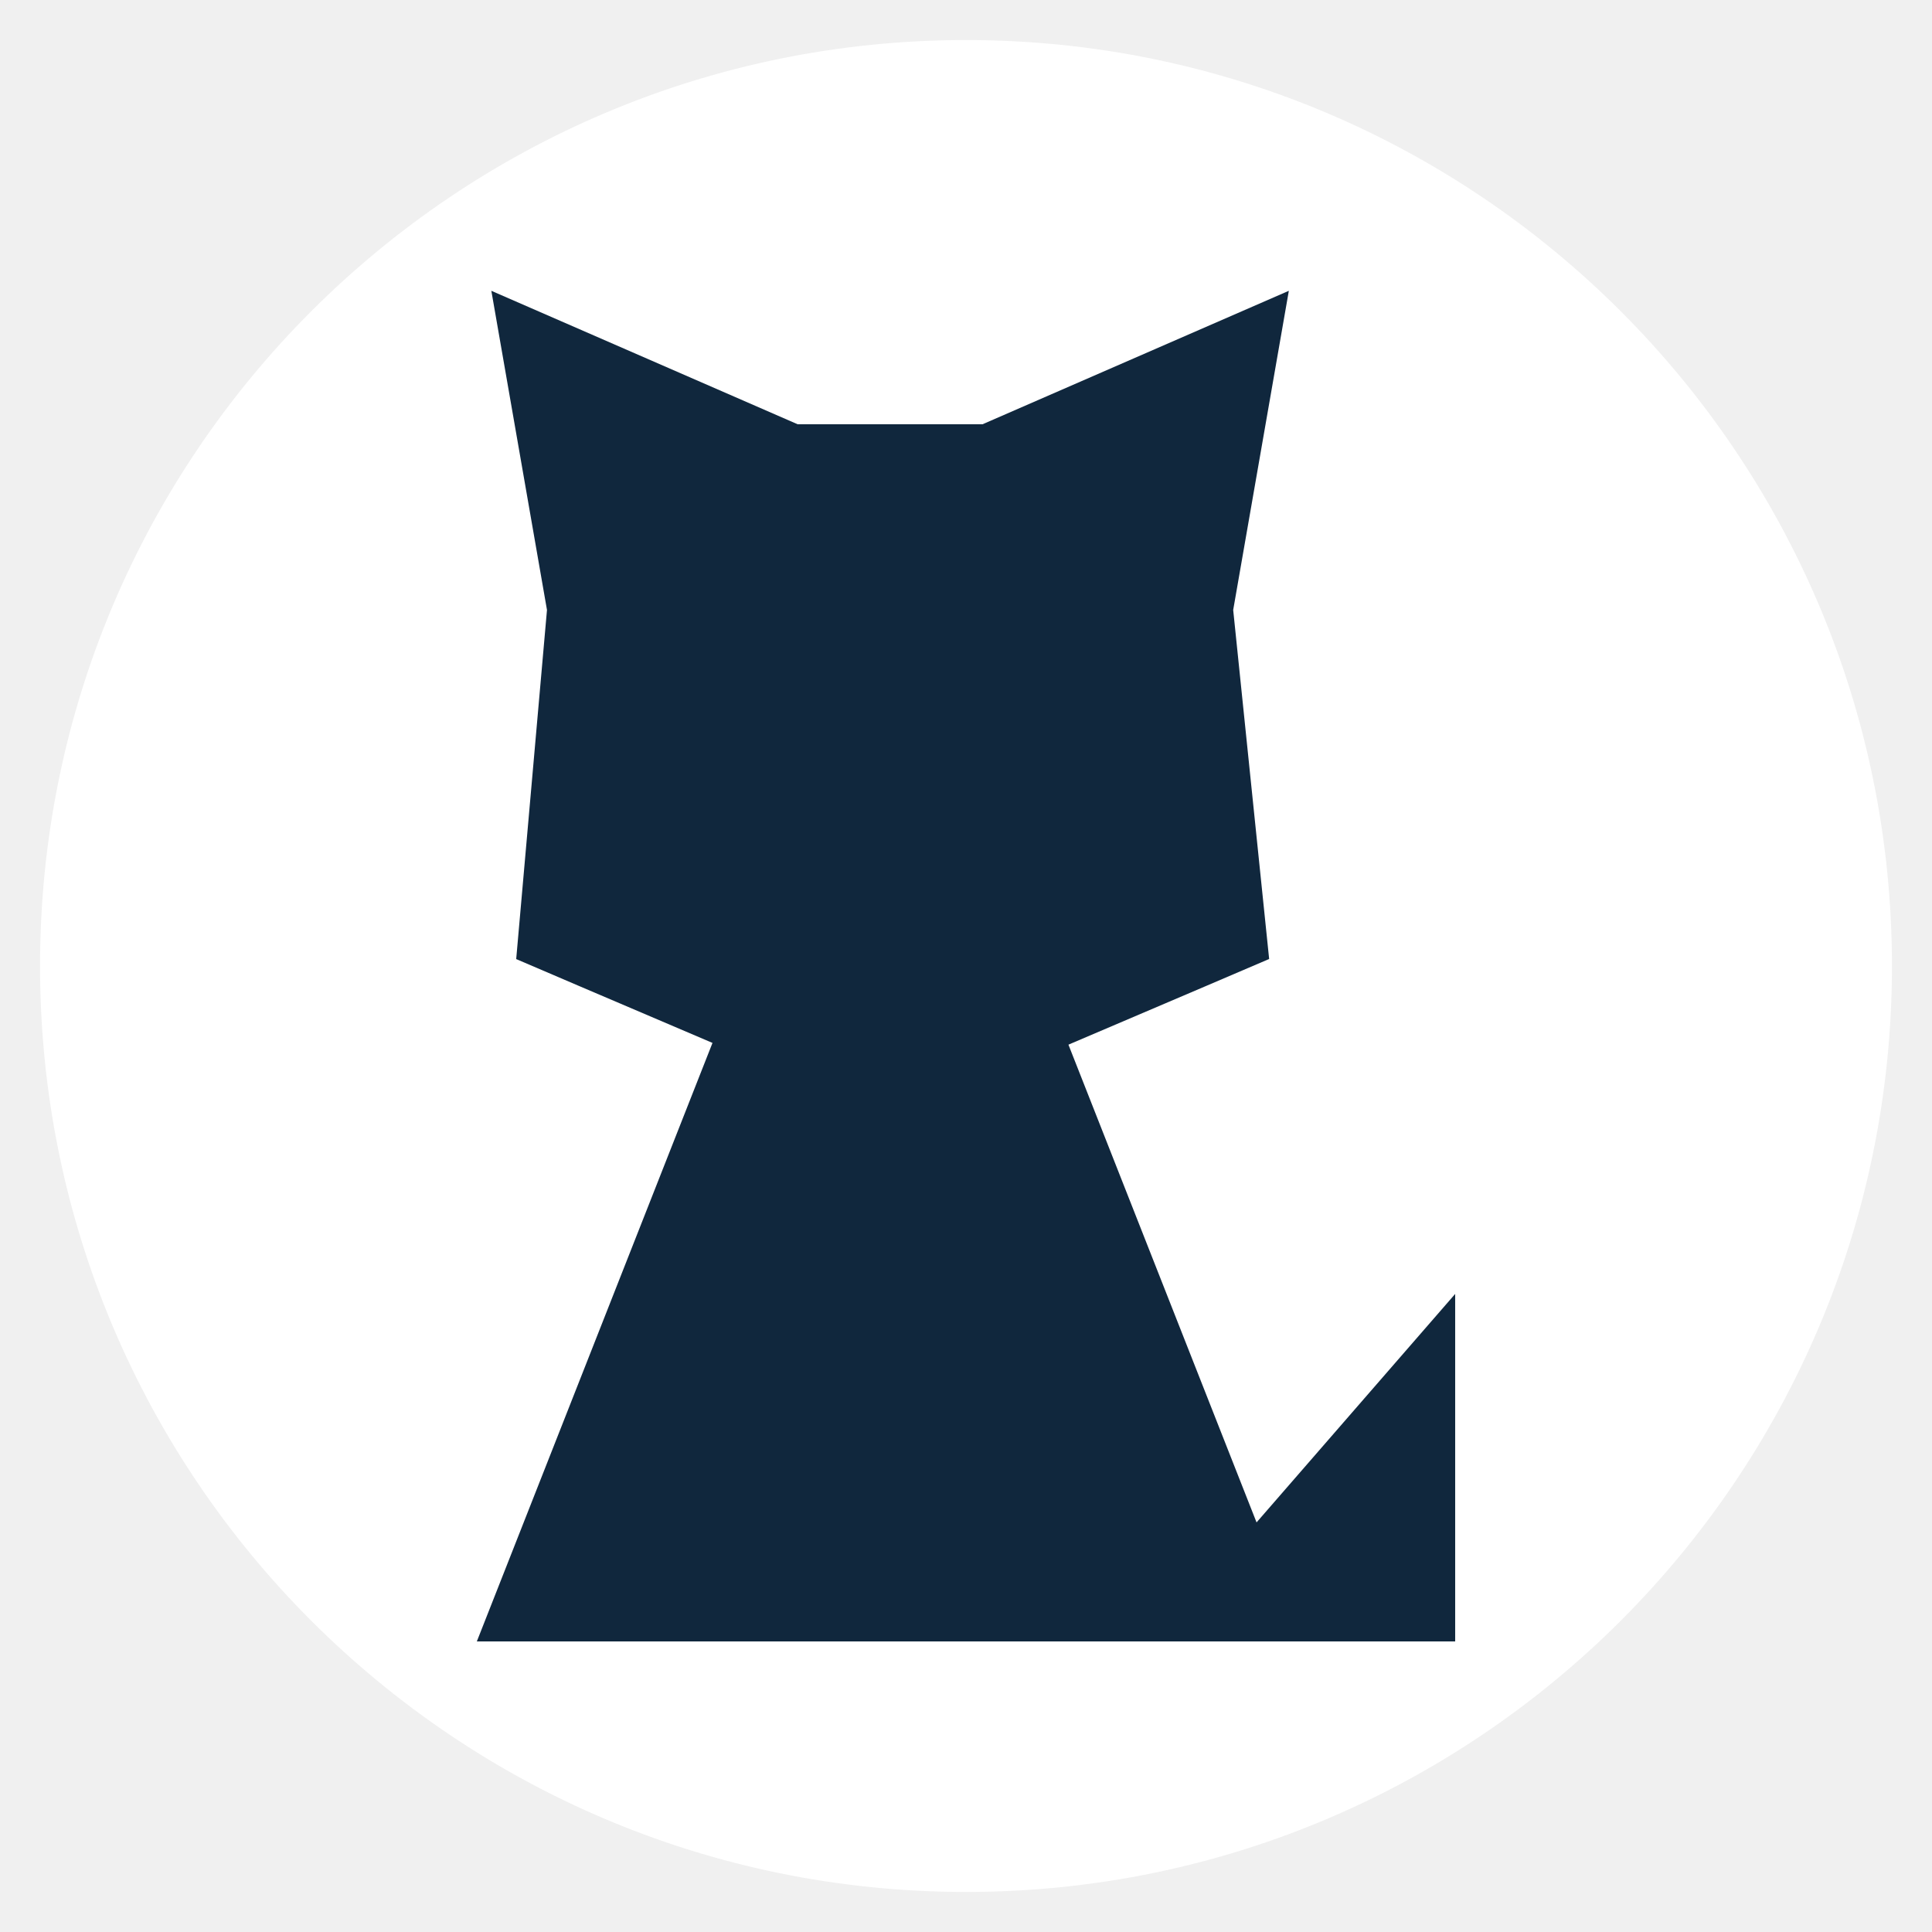
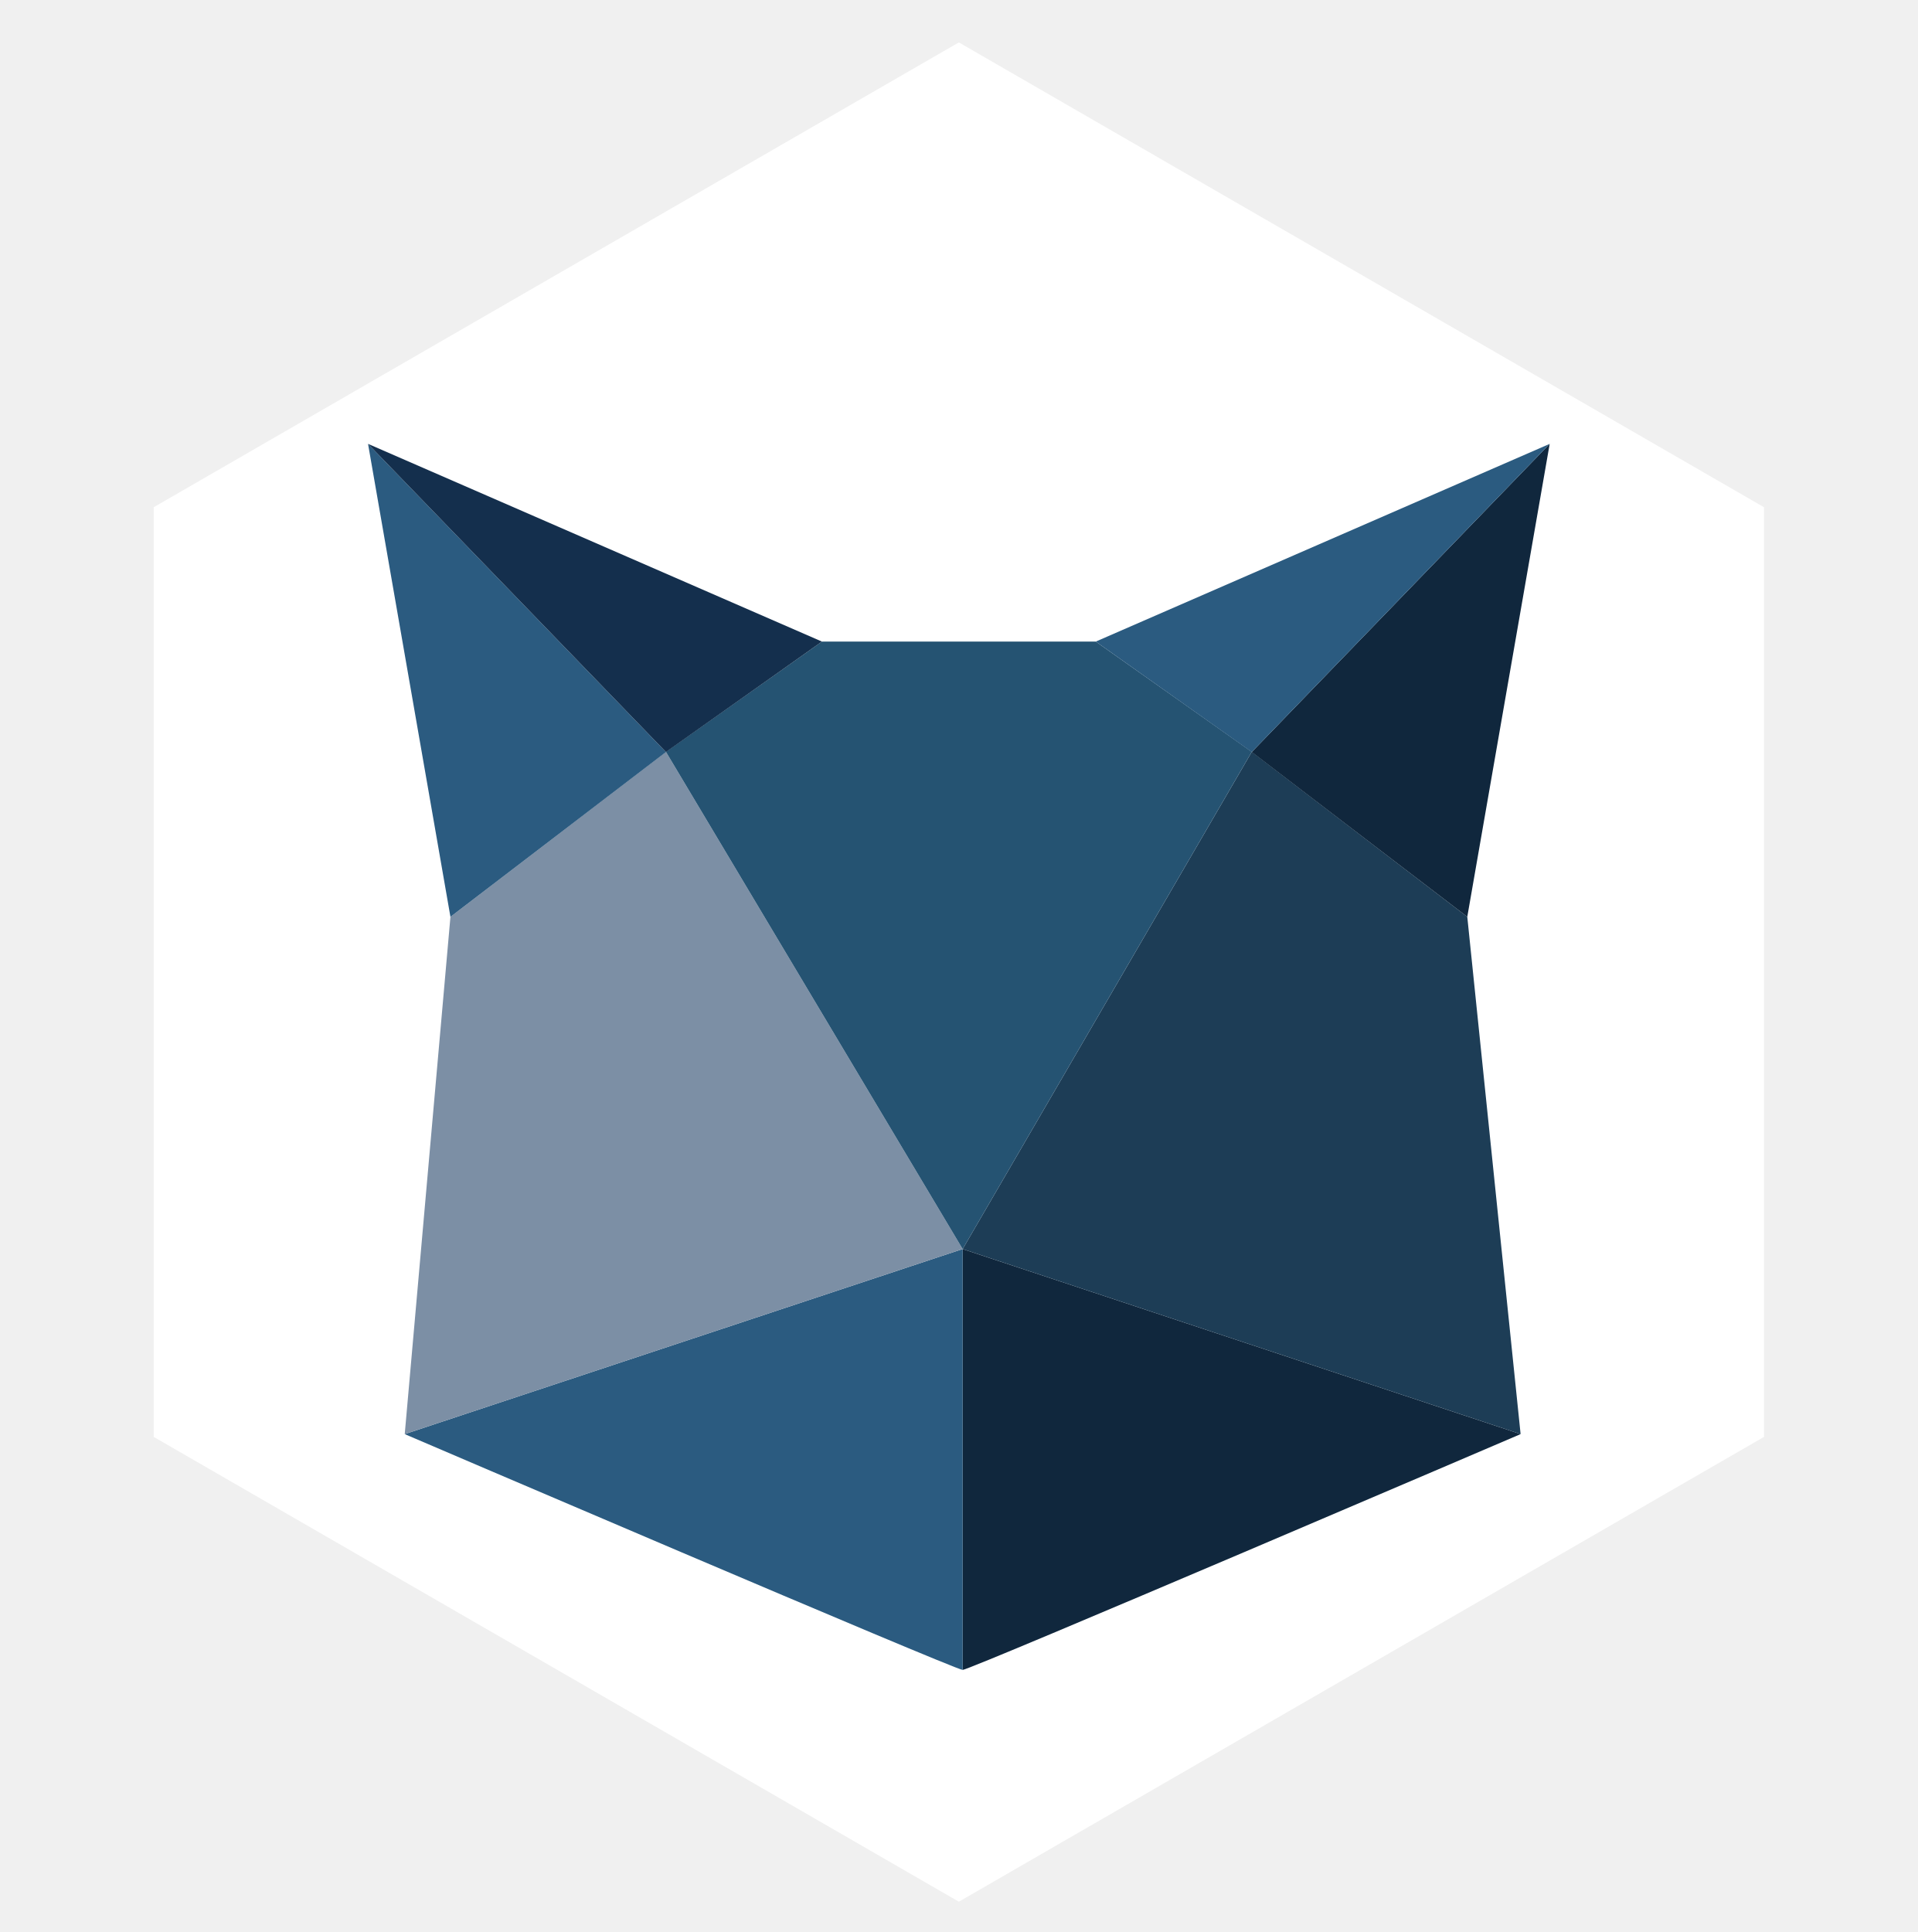
- <svg xmlns="http://www.w3.org/2000/svg" version="1.1" id="Layer_1" x="0px" y="0px" viewBox="0 0 2316 2316" style="enable-background:new 0 0 2316 2316;" xml:space="preserve">
+ <svg xmlns="http://www.w3.org/2000/svg" version="1.1" id="ухоЛ1" x="0px" y="0px" viewBox="0 0 1107.8 1116" style="enable-background:new 0 0 1107.8 1116;" xml:space="preserve">
  <style type="text/css">
	.st0{fill:#FFFFFF;}
	.st1{fill:#10273D;}
+ 	.st2{fill:#2B5B80;}
+ 	.st3{fill:#1D3D56;}
+ 	.st4{fill:#7C8FA5;}
+ 	.st5{fill:#255372;}
+ 	.st6{fill:#142F4D;}
</style>
-   <circle class="st0" cx="1158" cy="1158" r="1110" />
-   <g id="cat">
-     <path class="st1" d="M1744.4,1551.1L1744.4,1551.1L1744.4,1551.1L1506.3,1825l0,0l-225.5-572.7c117.6-50,240.6-102.7,240.6-102.7   l-43.1-418.4l66.7-382.6l0,0l0,0v0l0,0l-367.2,160l4,2.8l-4-2.8H956.2l0,0l-367.2-160l0,0v0l0,0l0,0l66.7,382.6l0,0l-36.9,418.5h0   c0,0,119.4,51.2,235.3,100.5l-282.5,717.5h492.3h6.2h492.3v0l0,0h182L1744.4,1551.1L1744.4,1551.1L1744.4,1551.1z" />
+   <g>
+     <polygon class="st0" points="1019,830 1019,293 553.9,24.5 88.8,293 88.8,830 553.9,1098.5  " />
+     <g>
+       <path class="st1" d="M878.4,828.4c0,0-317.9,136.2-322.3,136.2V721.5L878.4,828.4z" />
+       <path class="st2" d="M233.8,828.4c0,0,317.9,136.2,322.3,136.2V721.5L233.8,828.4z" />
+       <polygon class="st3" points="847.6,529.6 878.4,828.4 556.1,721.5 723.1,434.3   " />
+       <polygon class="st4" points="260.2,529.6 233.8,828.4 556.1,721.5 384.7,434.3   " />
+       <polygon class="st5" points="723.1,434.3 633,370.6 556.1,370.6 551.7,370.6 474.8,370.6 384.7,434.3 556.1,721.5   " />
+       <polygon class="st1" points="723.1,434.4 847.6,529.6 895.2,256.4   " />
+       <polygon class="st2" points="633,370.6 723.1,434.4 895.2,256.4   " />
+       <polygon class="st2" points="384.7,434.4 260.2,529.6 212.6,256.4   " />
+       <polygon class="st6" points="474.8,370.6 384.7,434.4 212.6,256.4   " />
+     </g>
  </g>
</svg>
